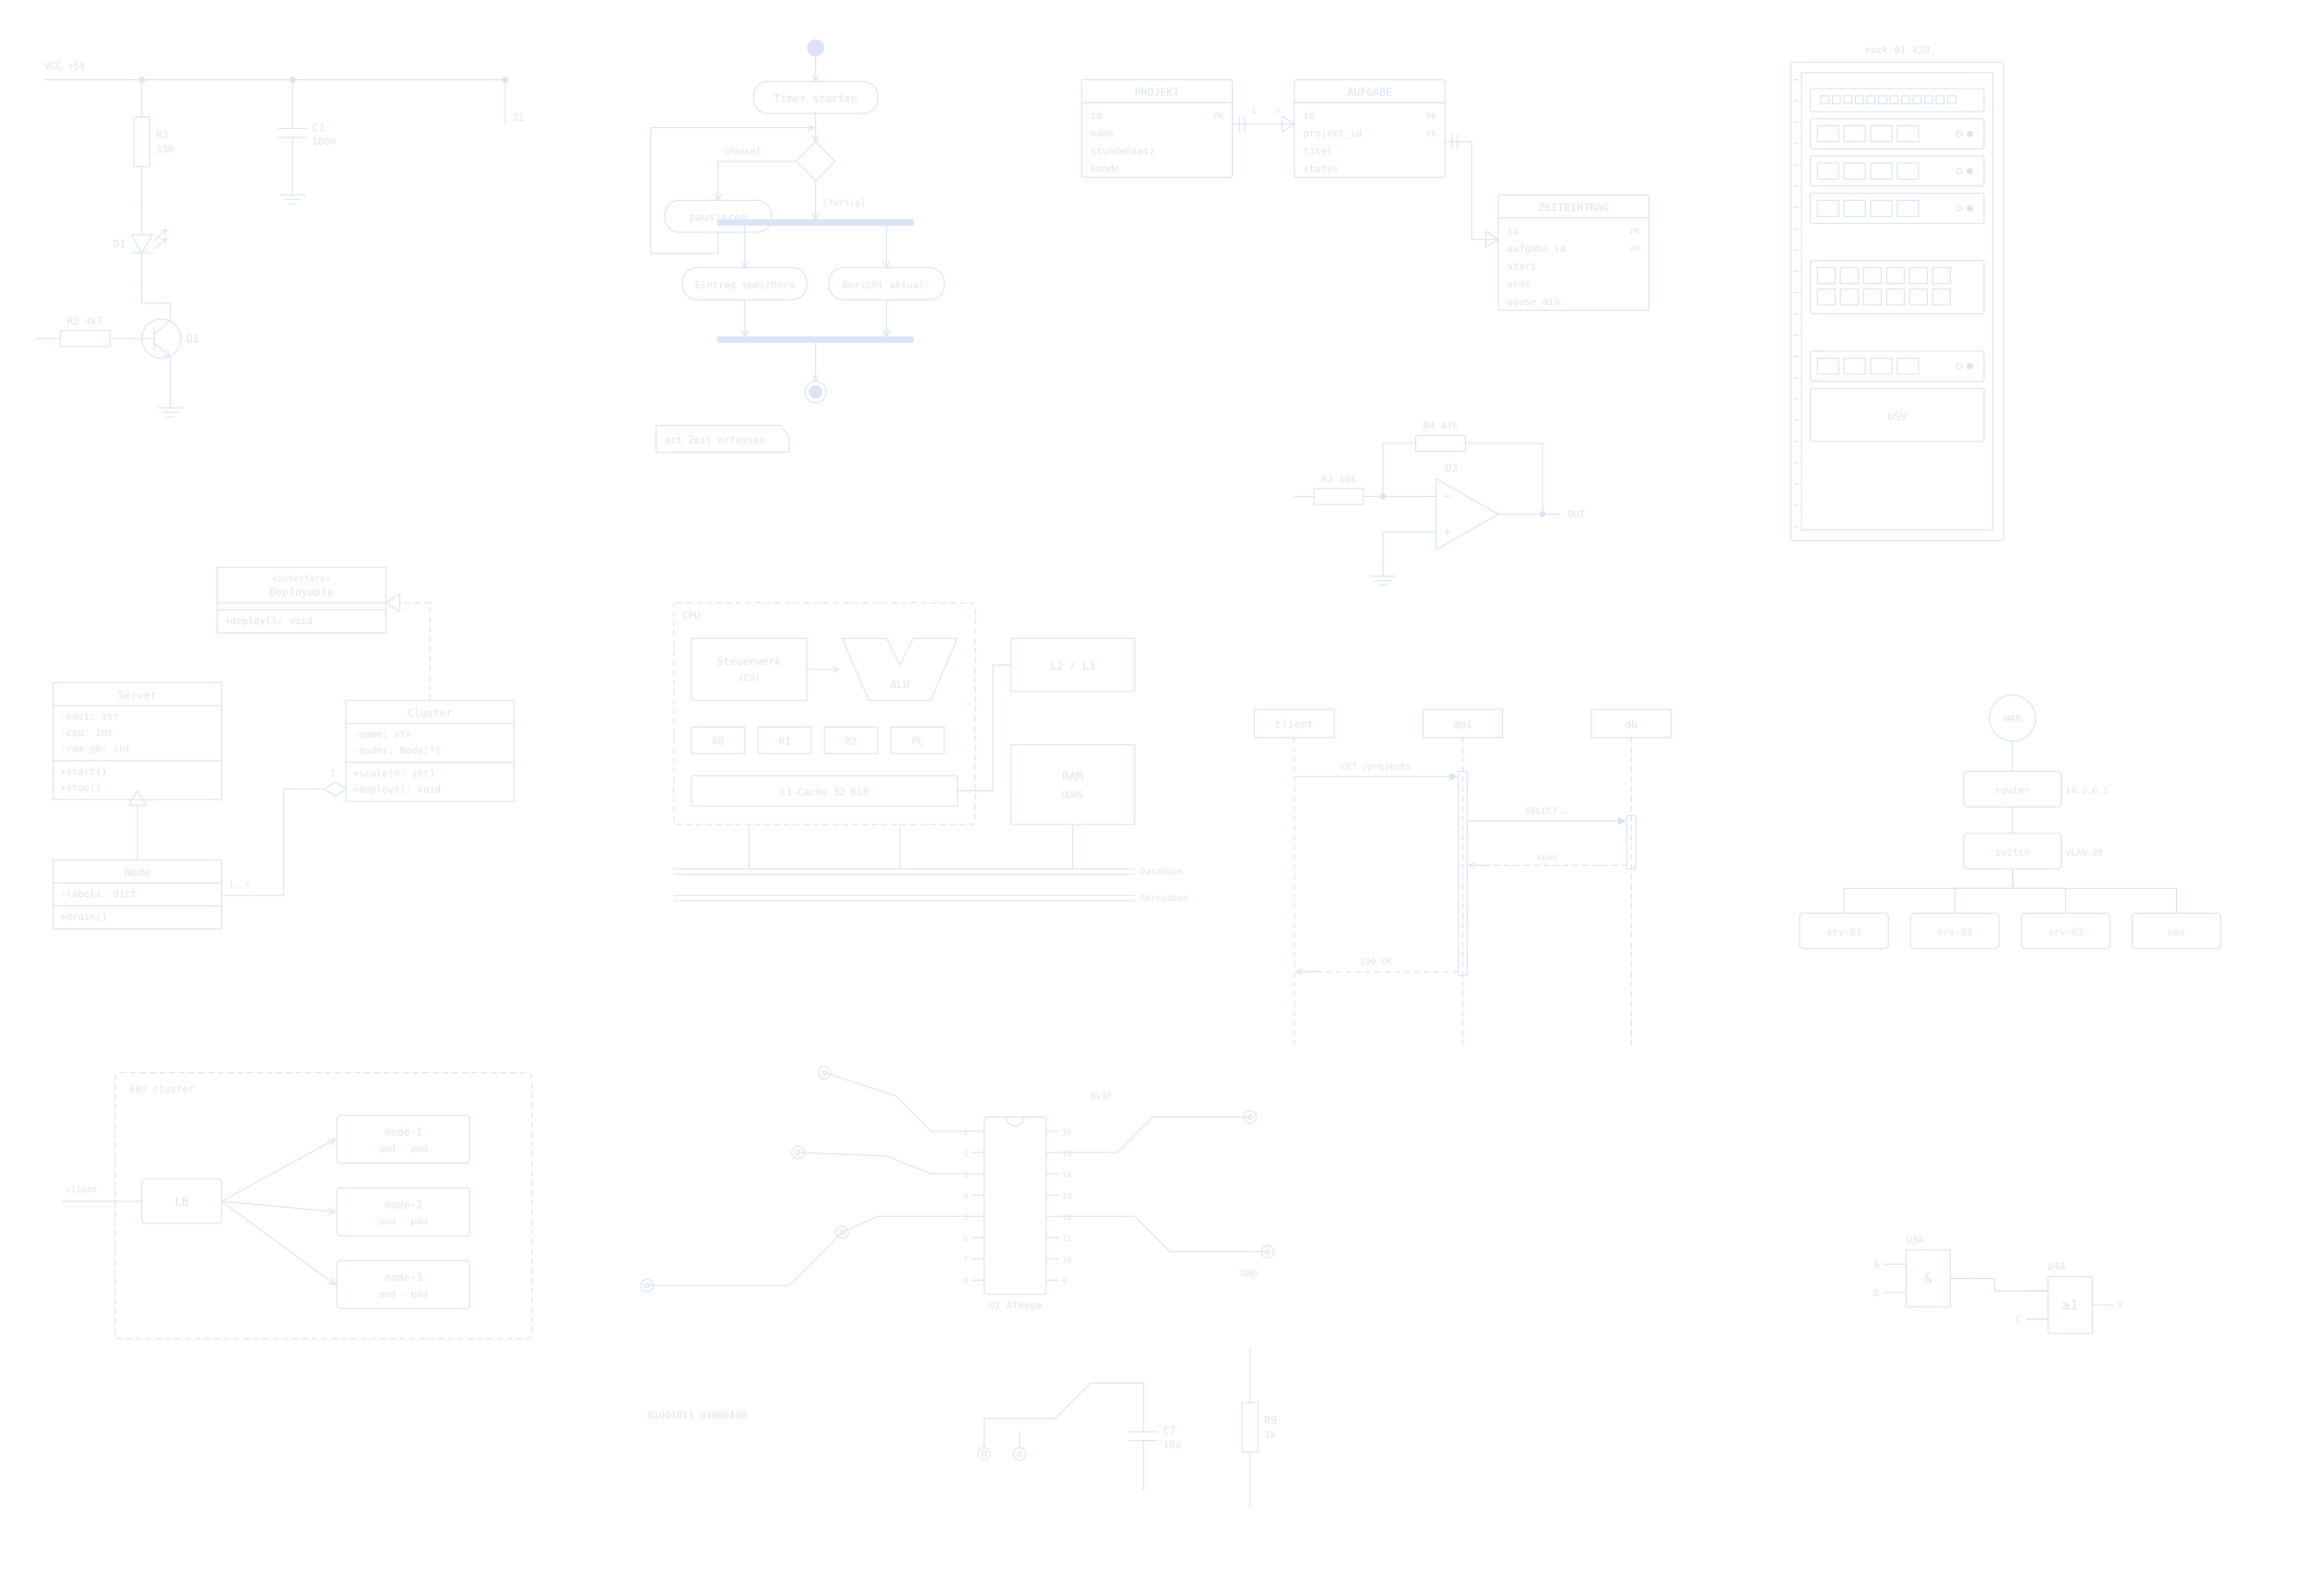
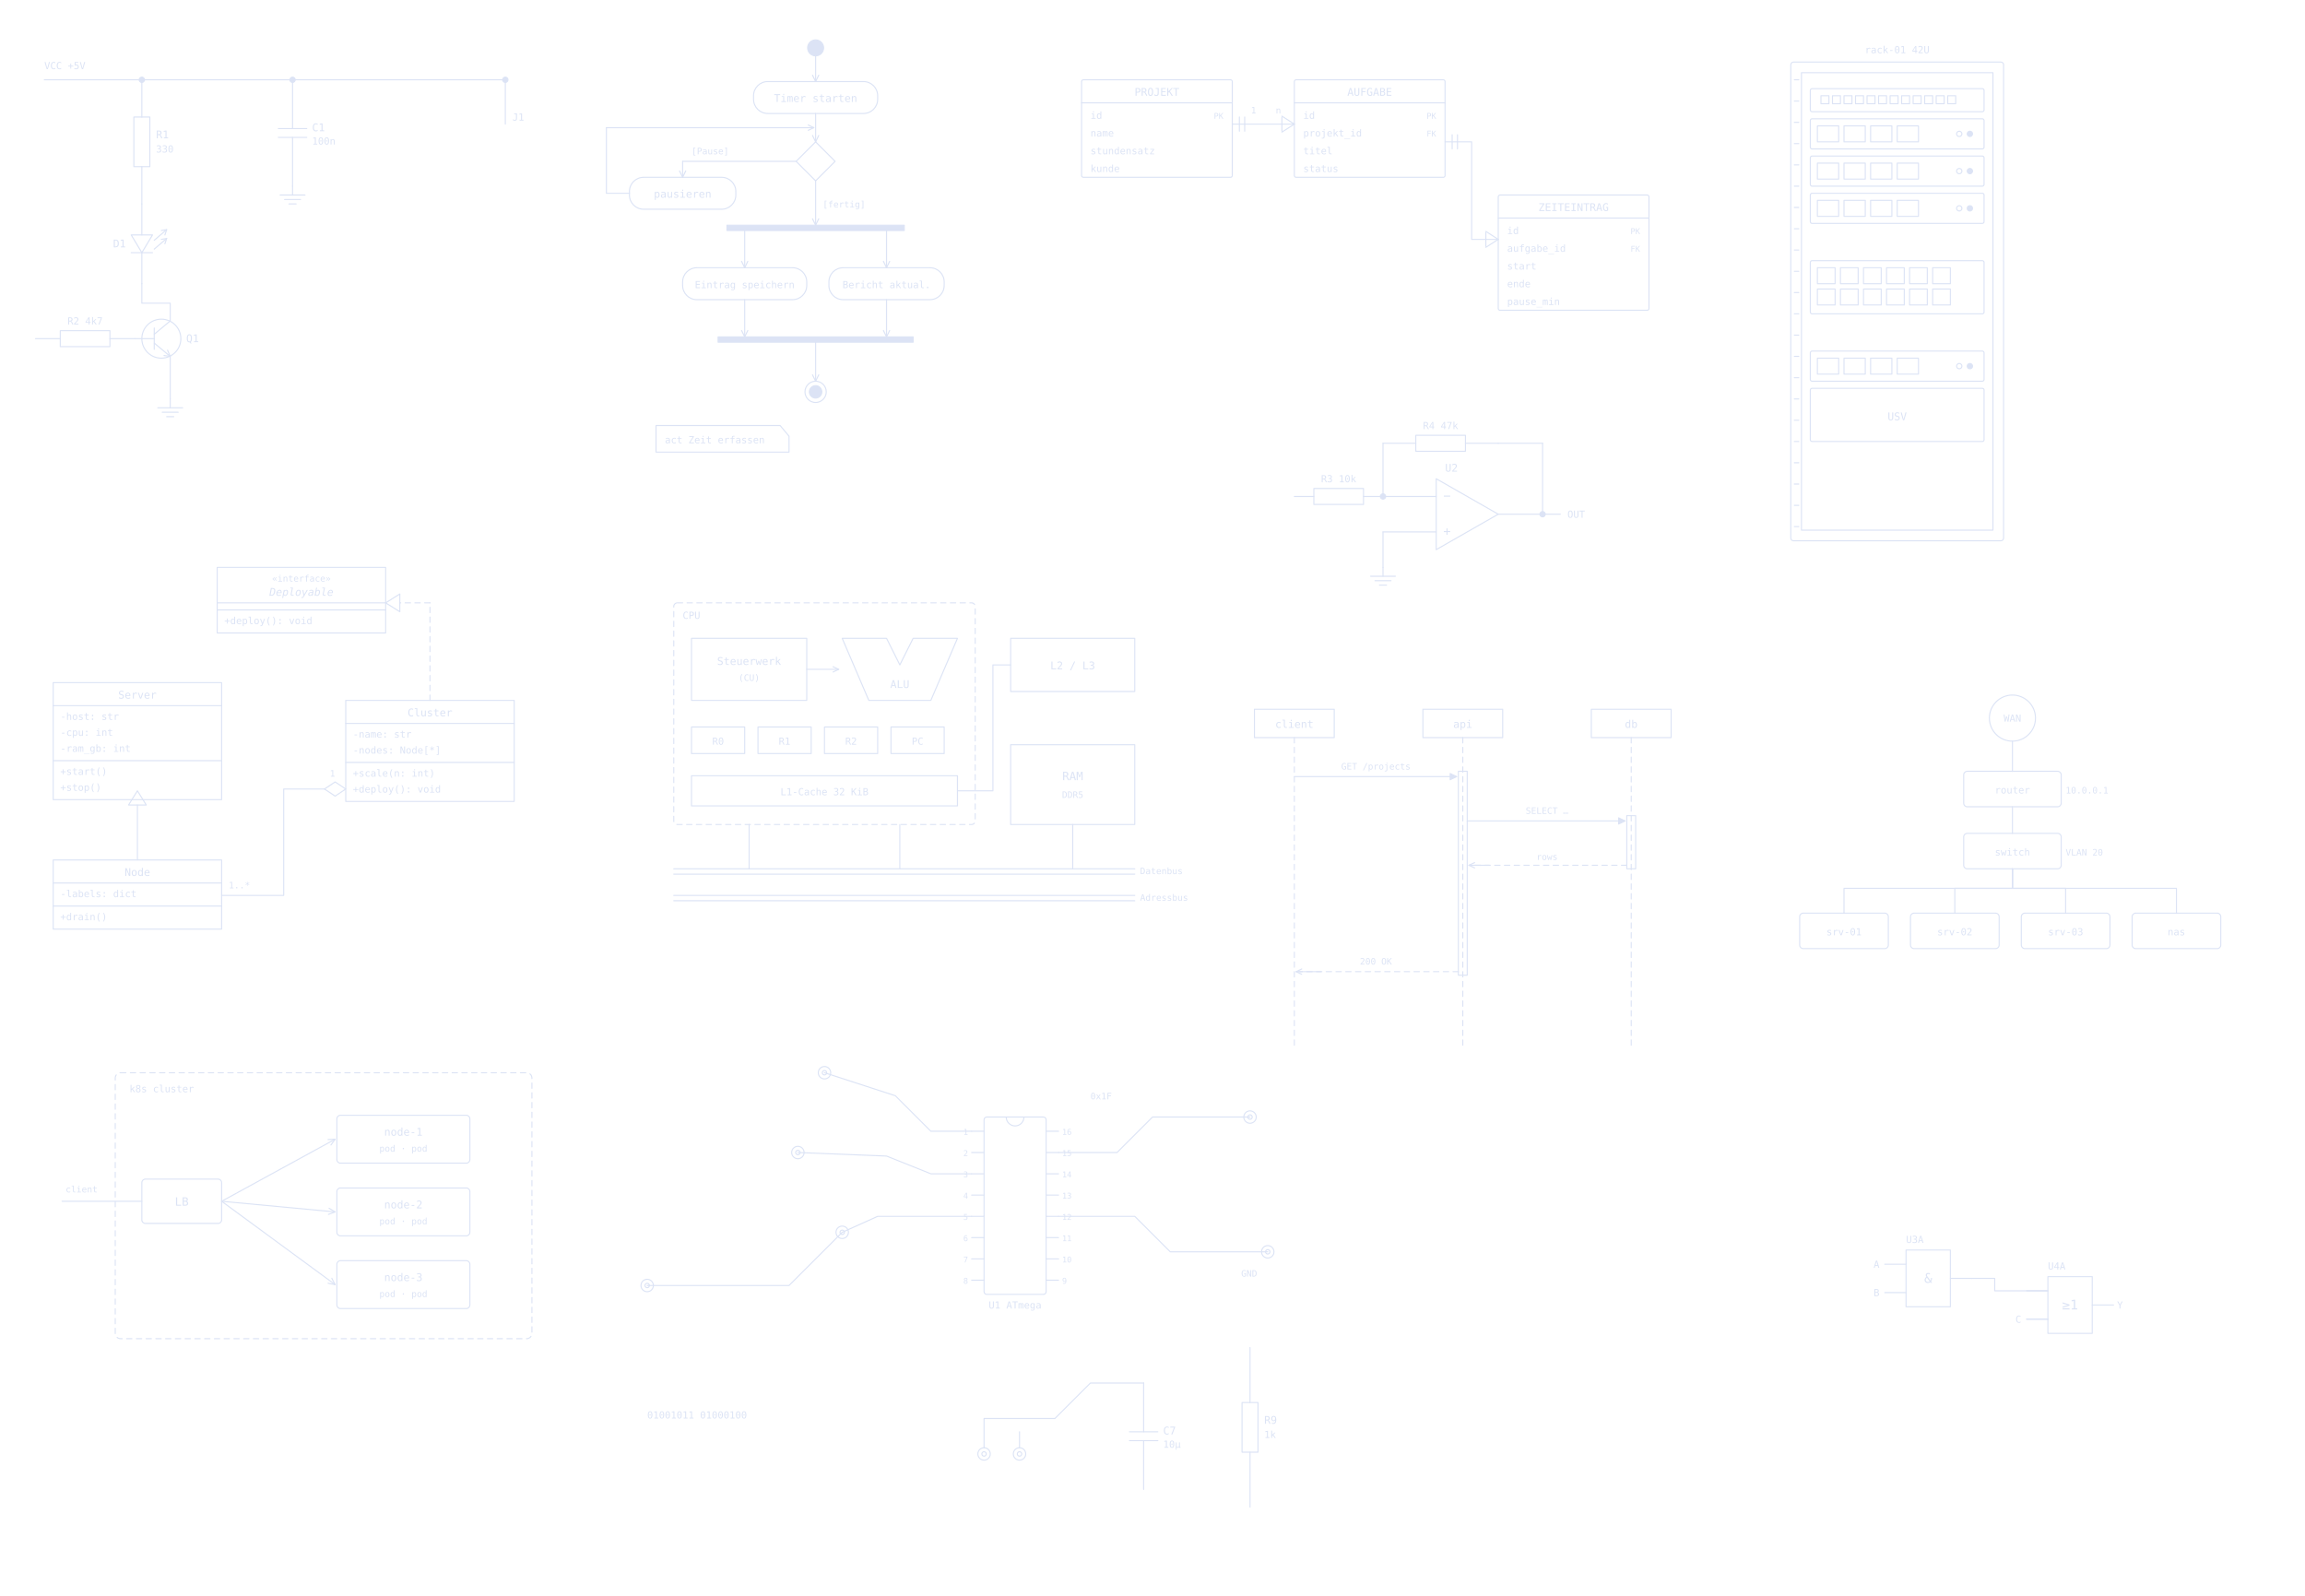
<svg xmlns="http://www.w3.org/2000/svg" width="2600" height="1800" viewBox="0 0 2600 1800">
  <g fill="none" stroke="#1f4fbf" stroke-width="1.2" stroke-linecap="round" stroke-linejoin="round" opacity="0.16" font-family="ui-monospace, Consolas, monospace">
    <style>text{fill:#1f4fbf;stroke:none}.f{fill:#1f4fbf}</style>
    <g transform="translate(50 60)">
      <text x="0" y="18" font-size="11" text-anchor="start">VCC +5V</text>
      <line x1="0" y1="30" x2="520" y2="30" />
      <circle cx="110" cy="30" r="3" class="f" />
      <circle cx="280" cy="30" r="3" class="f" />
      <line x1="110" y1="30" x2="110" y2="72.0" />
      <rect x="101" y="72.0" width="18" height="56" rx="0" />
      <line x1="110" y1="128.0" x2="110" y2="170" />
      <text x="126" y="96.0" font-size="12" text-anchor="start">R1</text>
      <text x="126" y="112.0" font-size="11" text-anchor="start">330</text>
      <line x1="110" y1="170" x2="110" y2="205.0" />
      <polygon points="98,205.0 122,205.0 110,225.0" />
      <line x1="98" y1="225.0" x2="122" y2="225.0" />
      <line x1="110" y1="225.0" x2="110" y2="260" />
      <text x="92" y="219.0" font-size="12" text-anchor="end">D1</text>
      <line x1="124" y1="211.0" x2="138" y2="199.0" />
      <polyline points="132,200.0 138,199.0 136,205.0" />
      <line x1="124" y1="221.0" x2="138" y2="209.0" />
      <polyline points="132,210.0 138,209.0 136,215.0" />
      <polyline points="110,260 110,282 142,282 142,302" />
      <circle cx="132" cy="322" r="22" />
      <line x1="124" y1="310" x2="124" y2="334" />
      <line x1="102" y1="322" x2="124" y2="322" />
      <line x1="124" y1="317" x2="142" y2="302" />
      <line x1="124" y1="327" x2="142" y2="342" />
      <polyline points="135,341 142,342 139,335" />
      <text x="160" y="326" font-size="12" text-anchor="start">Q1</text>
      <line x1="142" y1="342" x2="142" y2="390" />
      <line x1="142" y1="390" x2="142" y2="400" />
      <line x1="128" y1="400" x2="156" y2="400" />
      <line x1="133" y1="405" x2="151" y2="405" />
      <line x1="138" y1="410" x2="146" y2="410" />
      <line x1="-10" y1="322" x2="18.0" y2="322" />
      <rect x="18.0" y="313" width="56" height="18" rx="0" />
      <line x1="74.0" y1="322" x2="102" y2="322" />
      <text x="46.0" y="306" font-size="11" text-anchor="middle">R2 4k7</text>
      <line x1="280" y1="30" x2="280" y2="85.0" />
      <line x1="264" y1="85.0" x2="296" y2="85.0" />
      <line x1="264" y1="95.0" x2="296" y2="95.0" />
      <line x1="280" y1="95.0" x2="280" y2="150" />
      <text x="302" y="88.0" font-size="12" text-anchor="start">C1</text>
      <text x="302" y="103.0" font-size="11" text-anchor="start">100n</text>
      <line x1="280" y1="150" x2="280" y2="160" />
      <line x1="266" y1="160" x2="294" y2="160" />
      <line x1="271" y1="165" x2="289" y2="165" />
      <line x1="276" y1="170" x2="284" y2="170" />
      <circle cx="520" cy="30" r="3" class="f" />
      <line x1="520" y1="30" x2="520" y2="80" />
      <text x="528" y="76" font-size="11" text-anchor="start">J1</text>
    </g>
    <g transform="translate(740 40)">
      <circle cx="180" cy="14" r="9" class="f" />
      <line x1="180" y1="23" x2="180" y2="52" />
      <polyline points="176.5,44.8 180,52 183.5,44.8" />
      <rect x="110" y="52" width="140" height="36" rx="16" />
      <text x="180" y="75" font-size="12" text-anchor="middle">Timer starten</text>
      <line x1="180" y1="88" x2="180" y2="120" />
      <polyline points="176.5,112.8 180,120 183.5,112.8" />
      <polygon points="180,120 202,142 180,164 158,142" />
-       <line x1="158" y1="142" x2="70" y2="142" />
-       <line x1="70" y1="142" x2="70" y2="186" />
-       <polyline points="66.5,178.8 70,186 73.5,178.8" />
-       <text x="76" y="134" font-size="10" text-anchor="start">[Pause]</text>
-       <rect x="10" y="186" width="120" height="36" rx="16" />
-       <text x="70" y="209" font-size="12" text-anchor="middle">pausieren</text>
-       <polyline points="70,222 70,246 -6,246 -6,104" />
-       <line x1="-6" y1="104" x2="178" y2="104" />
+       <line x1="158" y1="142" x2="30" y2="142" />
+       <line x1="30" y1="142" x2="30" y2="160" />
+       <polyline points="26.5,152.8 30,160 33.5,152.8" />
+       <text x="40" y="134" font-size="10" text-anchor="start">[Pause]</text>
+       <rect x="-30" y="160" width="120" height="36" rx="16" />
+       <text x="30" y="183" font-size="12" text-anchor="middle">pausieren</text>
+       <polyline points="-30,178 -56,178 -56,104" />
+       <line x1="-56" y1="104" x2="178" y2="104" />
      <polyline points="171.7,107.0 178,104 171.7,101.0" />
-       <line x1="180" y1="164" x2="180" y2="208" />
-       <polyline points="176.5,200.8 180,208 183.5,200.8" />
-       <text x="188" y="192" font-size="10" text-anchor="start">[fertig]</text>
-       <polygon points="70,208 290,208 290,214 70,214" class="f" />
-       <line x1="100" y1="214" x2="100" y2="262" />
+       <line x1="180" y1="164" x2="180" y2="214" />
+       <polyline points="176.5,206.8 180,214 183.5,206.8" />
+       <text x="188" y="194" font-size="10" text-anchor="start">[fertig]</text>
+       <polygon points="80,214 280,214 280,220 80,220" class="f" />
+       <line x1="100" y1="220" x2="100" y2="262" />
      <polyline points="96.5,254.8 100,262 103.5,254.8" />
-       <line x1="260" y1="214" x2="260" y2="262" />
+       <line x1="260" y1="220" x2="260" y2="262" />
      <polyline points="256.5,254.8 260,262 263.5,254.8" />
      <rect x="30" y="262" width="140" height="36" rx="16" />
      <text x="100" y="285" font-size="11" text-anchor="middle">Eintrag speichern</text>
      <rect x="195" y="262" width="130" height="36" rx="16" />
      <text x="260" y="285" font-size="11" text-anchor="middle">Bericht aktual.</text>
      <line x1="100" y1="298" x2="100" y2="340" />
      <polyline points="96.5,332.8 100,340 103.5,332.8" />
      <line x1="260" y1="298" x2="260" y2="340" />
      <polyline points="256.5,332.8 260,340 263.5,332.8" />
      <polygon points="70,340 290,340 290,346 70,346" class="f" />
      <line x1="180" y1="346" x2="180" y2="390" />
      <polyline points="176.5,382.8 180,390 183.5,382.8" />
      <circle cx="180" cy="402" r="12" />
      <circle cx="180" cy="402" r="7" class="f" />
      <polygon points="0,440 140,440 150,452 150,470 0,470" />
      <text x="10" y="460" font-size="11" text-anchor="start">act Zeit erfassen</text>
    </g>
    <g transform="translate(1220 70)">
      <rect x="0" y="20" width="170" height="110" rx="2" />
      <line x1="0" y1="46" x2="170" y2="46" />
      <text x="85" y="38" font-size="12" text-anchor="middle">PROJEKT</text>
      <text x="10" y="64" font-size="11" text-anchor="start">id</text>
      <text x="160" y="64" font-size="9" text-anchor="end">PK</text>
      <text x="10" y="84" font-size="11" text-anchor="start">name</text>
      <text x="10" y="104" font-size="11" text-anchor="start">stundensatz</text>
      <text x="10" y="124" font-size="11" text-anchor="start">kunde</text>
      <rect x="240" y="20" width="170" height="110" rx="2" />
      <line x1="240" y1="46" x2="410" y2="46" />
      <text x="325" y="38" font-size="12" text-anchor="middle">AUFGABE</text>
      <text x="250" y="64" font-size="11" text-anchor="start">id</text>
      <text x="400" y="64" font-size="9" text-anchor="end">PK</text>
      <text x="250" y="84" font-size="11" text-anchor="start">projekt_id</text>
      <text x="400" y="84" font-size="9" text-anchor="end">FK</text>
      <text x="250" y="104" font-size="11" text-anchor="start">titel</text>
      <text x="250" y="124" font-size="11" text-anchor="start">status</text>
      <rect x="470" y="150" width="170" height="130" rx="2" />
      <line x1="470" y1="176" x2="640" y2="176" />
      <text x="555" y="168" font-size="12" text-anchor="middle">ZEITEINTRAG</text>
      <text x="480" y="194" font-size="11" text-anchor="start">id</text>
      <text x="630" y="194" font-size="9" text-anchor="end">PK</text>
      <text x="480" y="214" font-size="11" text-anchor="start">aufgabe_id</text>
      <text x="630" y="214" font-size="9" text-anchor="end">FK</text>
      <text x="480" y="234" font-size="11" text-anchor="start">start</text>
      <text x="480" y="254" font-size="11" text-anchor="start">ende</text>
      <text x="480" y="274" font-size="11" text-anchor="start">pause_min</text>
      <line x1="170" y1="70" x2="240" y2="70" />
      <line x1="178" y1="62" x2="178" y2="78" />
      <line x1="184" y1="62" x2="184" y2="78" />
      <line x1="240" y1="70" x2="226" y2="61" />
      <line x1="240" y1="70" x2="226" y2="79" />
      <line x1="226" y1="62" x2="226" y2="78" />
      <polyline points="410,90 440,90 440,200 470,200" />
      <line x1="418" y1="82" x2="418" y2="98" />
      <line x1="424" y1="82" x2="424" y2="98" />
      <line x1="470" y1="200" x2="456" y2="191" />
      <line x1="470" y1="200" x2="456" y2="209" />
      <line x1="456" y1="192" x2="456" y2="208" />
      <text x="194" y="58" font-size="10" text-anchor="middle">1</text>
      <text x="222" y="58" font-size="10" text-anchor="middle">n</text>
    </g>
    <g transform="translate(2020 70)">
      <rect x="0" y="0" width="240" height="540" rx="3" />
      <rect x="12" y="12" width="216" height="516" rx="0" />
      <text x="120" y="-10" font-size="11" text-anchor="middle">rack-01  42U</text>
      <rect x="22" y="30" width="196" height="26" rx="2" />
      <rect x="34" y="38" width="9" height="9" rx="0" />
      <rect x="47" y="38" width="9" height="9" rx="0" />
      <rect x="60" y="38" width="9" height="9" rx="0" />
      <rect x="73" y="38" width="9" height="9" rx="0" />
      <rect x="86" y="38" width="9" height="9" rx="0" />
      <rect x="99" y="38" width="9" height="9" rx="0" />
      <rect x="112" y="38" width="9" height="9" rx="0" />
      <rect x="125" y="38" width="9" height="9" rx="0" />
      <rect x="138" y="38" width="9" height="9" rx="0" />
      <rect x="151" y="38" width="9" height="9" rx="0" />
      <rect x="164" y="38" width="9" height="9" rx="0" />
      <rect x="177" y="38" width="9" height="9" rx="0" />
      <rect x="22" y="64" width="196" height="34" rx="2" />
      <rect x="30" y="72" width="24" height="18" rx="0" />
      <rect x="60" y="72" width="24" height="18" rx="0" />
      <rect x="90" y="72" width="24" height="18" rx="0" />
      <rect x="120" y="72" width="24" height="18" rx="0" />
      <circle cx="190" cy="81.0" r="3" />
      <circle cx="202" cy="81.0" r="3" class="f" />
      <rect x="22" y="106" width="196" height="34" rx="2" />
      <rect x="30" y="114" width="24" height="18" rx="0" />
      <rect x="60" y="114" width="24" height="18" rx="0" />
      <rect x="90" y="114" width="24" height="18" rx="0" />
      <rect x="120" y="114" width="24" height="18" rx="0" />
      <circle cx="190" cy="123.0" r="3" />
      <circle cx="202" cy="123.0" r="3" class="f" />
      <rect x="22" y="148" width="196" height="34" rx="2" />
      <rect x="30" y="156" width="24" height="18" rx="0" />
      <rect x="60" y="156" width="24" height="18" rx="0" />
      <rect x="90" y="156" width="24" height="18" rx="0" />
      <rect x="120" y="156" width="24" height="18" rx="0" />
      <circle cx="190" cy="165.0" r="3" />
      <circle cx="202" cy="165.0" r="3" class="f" />
      <rect x="22" y="224" width="196" height="60" rx="2" />
      <rect x="30" y="232" width="20" height="18" rx="0" />
      <rect x="56" y="232" width="20" height="18" rx="0" />
      <rect x="82" y="232" width="20" height="18" rx="0" />
      <rect x="108" y="232" width="20" height="18" rx="0" />
      <rect x="134" y="232" width="20" height="18" rx="0" />
      <rect x="160" y="232" width="20" height="18" rx="0" />
      <rect x="30" y="256" width="20" height="18" rx="0" />
      <rect x="56" y="256" width="20" height="18" rx="0" />
      <rect x="82" y="256" width="20" height="18" rx="0" />
      <rect x="108" y="256" width="20" height="18" rx="0" />
      <rect x="134" y="256" width="20" height="18" rx="0" />
      <rect x="160" y="256" width="20" height="18" rx="0" />
      <rect x="22" y="326" width="196" height="34" rx="2" />
      <rect x="30" y="334" width="24" height="18" rx="0" />
      <rect x="60" y="334" width="24" height="18" rx="0" />
      <rect x="90" y="334" width="24" height="18" rx="0" />
      <rect x="120" y="334" width="24" height="18" rx="0" />
      <circle cx="190" cy="343.0" r="3" />
      <circle cx="202" cy="343.0" r="3" class="f" />
      <rect x="22" y="368" width="196" height="60" rx="2" />
      <text x="120" y="404" font-size="12" text-anchor="middle">USV</text>
      <line x1="4" y1="20" x2="9" y2="20" />
      <line x1="4" y1="44" x2="9" y2="44" />
      <line x1="4" y1="68" x2="9" y2="68" />
      <line x1="4" y1="92" x2="9" y2="92" />
      <line x1="4" y1="116" x2="9" y2="116" />
      <line x1="4" y1="140" x2="9" y2="140" />
      <line x1="4" y1="164" x2="9" y2="164" />
      <line x1="4" y1="188" x2="9" y2="188" />
      <line x1="4" y1="212" x2="9" y2="212" />
      <line x1="4" y1="236" x2="9" y2="236" />
      <line x1="4" y1="260" x2="9" y2="260" />
      <line x1="4" y1="284" x2="9" y2="284" />
      <line x1="4" y1="308" x2="9" y2="308" />
      <line x1="4" y1="332" x2="9" y2="332" />
      <line x1="4" y1="356" x2="9" y2="356" />
      <line x1="4" y1="380" x2="9" y2="380" />
      <line x1="4" y1="404" x2="9" y2="404" />
      <line x1="4" y1="428" x2="9" y2="428" />
      <line x1="4" y1="452" x2="9" y2="452" />
      <line x1="4" y1="476" x2="9" y2="476" />
      <line x1="4" y1="500" x2="9" y2="500" />
      <line x1="4" y1="524" x2="9" y2="524" />
    </g>
    <g transform="translate(60 640)">
      <rect x="185" y="0" width="190" height="74" rx="0" />
      <text x="280.0" y="16" font-size="10" text-anchor="middle">«interface»</text>
      <text x="280.0" y="32" font-size="12" text-anchor="middle" font-style="italic">Deployable</text>
      <line x1="185" y1="40" x2="375" y2="40" />
      <line x1="185" y1="48" x2="375" y2="48" />
      <text x="193" y="64" font-size="11" text-anchor="start">+deploy(): void</text>
      <rect x="0" y="130" width="190" height="132" rx="0" />
      <text x="95.0" y="148" font-size="12" text-anchor="middle">Server</text>
      <line x1="0" y1="156" x2="190" y2="156" />
      <text x="8" y="172" font-size="11" text-anchor="start">-host: str</text>
      <text x="8" y="190" font-size="11" text-anchor="start">-cpu: int</text>
      <text x="8" y="208" font-size="11" text-anchor="start">-ram_gb: int</text>
      <line x1="0" y1="218" x2="190" y2="218" />
      <text x="8" y="234" font-size="11" text-anchor="start">+start()</text>
      <text x="8" y="252" font-size="11" text-anchor="start">+stop()</text>
      <rect x="0" y="330" width="190" height="78" rx="0" />
      <text x="95.0" y="348" font-size="12" text-anchor="middle">Node</text>
      <line x1="0" y1="356" x2="190" y2="356" />
      <text x="8" y="372" font-size="11" text-anchor="start">-labels: dict</text>
      <line x1="0" y1="382" x2="190" y2="382" />
      <text x="8" y="398" font-size="11" text-anchor="start">+drain()</text>
      <rect x="330" y="150" width="190" height="114" rx="0" />
      <text x="425.0" y="168" font-size="12" text-anchor="middle">Cluster</text>
      <line x1="330" y1="176" x2="520" y2="176" />
      <text x="338" y="192" font-size="11" text-anchor="start">-name: str</text>
      <text x="338" y="210" font-size="11" text-anchor="start">-nodes: Node[*]</text>
      <line x1="330" y1="220" x2="520" y2="220" />
      <text x="338" y="236" font-size="11" text-anchor="start">+scale(n: int)</text>
      <text x="338" y="254" font-size="11" text-anchor="start">+deploy(): void</text>
      <line x1="95" y1="330" x2="95" y2="268" />
      <polygon points="85,268 105,268 95,252" />
      <line x1="425" y1="150" x2="425" y2="40" stroke-dasharray="6 5" />
      <line x1="425" y1="40" x2="391" y2="40" stroke-dasharray="6 5" />
      <polygon points="391,30 391,50 375,40" />
      <polygon points="330,250 318,258 306,250 318,242" />
      <polyline points="306,250 260,250 260,370 190,370" />
      <text x="198" y="362" font-size="10" text-anchor="start">1..*</text>
      <text x="312" y="236" font-size="10" text-anchor="start">1</text>
    </g>
    <g transform="translate(760 680)">
      <rect x="0" y="0" width="340" height="250" rx="4" stroke-dasharray="6 5" />
      <text x="10" y="18" font-size="11" text-anchor="start">CPU</text>
      <rect x="20" y="40" width="130" height="70" rx="0" />
      <text x="85" y="70" font-size="12" text-anchor="middle">Steuerwerk</text>
      <text x="85" y="88" font-size="10" text-anchor="middle">(CU)</text>
      <polygon points="190,40 240,40 255,70 270,40 320,40 290,110 220,110" />
      <text x="255" y="96" font-size="12" text-anchor="middle">ALU</text>
      <rect x="20" y="140" width="60" height="30" rx="0" />
      <text x="50" y="160" font-size="11" text-anchor="middle">R0</text>
      <rect x="95" y="140" width="60" height="30" rx="0" />
      <text x="125" y="160" font-size="11" text-anchor="middle">R1</text>
      <rect x="170" y="140" width="60" height="30" rx="0" />
      <text x="200" y="160" font-size="11" text-anchor="middle">R2</text>
      <rect x="245" y="140" width="60" height="30" rx="0" />
      <text x="275" y="160" font-size="11" text-anchor="middle">PC</text>
      <rect x="20" y="195" width="300" height="34" rx="0" />
      <text x="170" y="217" font-size="11" text-anchor="middle">L1-Cache  32 KiB</text>
      <rect x="380" y="40" width="140" height="60" rx="0" />
      <text x="450" y="75" font-size="12" text-anchor="middle">L2 / L3</text>
      <rect x="380" y="160" width="140" height="90" rx="0" />
      <text x="450" y="200" font-size="13" text-anchor="middle">RAM</text>
      <text x="450" y="220" font-size="10" text-anchor="middle">DDR5</text>
      <line x1="0" y1="300" x2="520" y2="300" />
      <line x1="0" y1="306" x2="520" y2="306" />
      <text x="526" y="306" font-size="10" text-anchor="start">Datenbus</text>
      <line x1="0" y1="330" x2="520" y2="330" />
      <line x1="0" y1="336" x2="520" y2="336" />
      <text x="526" y="336" font-size="10" text-anchor="start">Adressbus</text>
      <line x1="85" y1="250" x2="85" y2="300" />
      <line x1="255" y1="250" x2="255" y2="300" />
      <line x1="450" y1="250" x2="450" y2="300" />
      <polyline points="320,212 360,212 360,70 380,70" />
      <line x1="150" y1="75" x2="186" y2="75" />
      <polyline points="179.7,78.0 186,75 179.7,72.0" />
    </g>
    <g transform="translate(1460 470)">
      <polygon points="160,70 160,150 230,110" />
      <text x="168" y="94" font-size="14" text-anchor="start">−</text>
      <text x="168" y="134" font-size="14" text-anchor="start">+</text>
      <text x="170" y="62" font-size="12" text-anchor="start">U2</text>
      <line x1="100" y1="90" x2="160" y2="90" />
      <line x1="100" y1="130" x2="160" y2="130" />
      <line x1="0" y1="90" x2="22.0" y2="90" />
      <rect x="22.0" y="81" width="56" height="18" rx="0" />
      <line x1="78.0" y1="90" x2="100" y2="90" />
      <text x="50.0" y="74" font-size="11" text-anchor="middle">R3 10k</text>
      <line x1="230" y1="110" x2="300" y2="110" />
      <circle cx="280" cy="110" r="3" class="f" />
      <line x1="280" y1="110" x2="280" y2="30" />
      <line x1="280" y1="30" x2="230" y2="30" />
      <line x1="100" y1="30" x2="137.0" y2="30" />
      <rect x="137.0" y="21" width="56" height="18" rx="0" />
      <line x1="193.0" y1="30" x2="230" y2="30" />
      <text x="165.0" y="14" font-size="11" text-anchor="middle">R4 47k</text>
      <line x1="100" y1="30" x2="100" y2="90" />
      <circle cx="100" cy="90" r="3" class="f" />
      <line x1="100" y1="130" x2="100" y2="170" />
      <line x1="100" y1="170" x2="100" y2="180" />
      <line x1="86" y1="180" x2="114" y2="180" />
      <line x1="91" y1="185" x2="109" y2="185" />
      <line x1="96" y1="190" x2="104" y2="190" />
      <text x="308" y="114" font-size="11" text-anchor="start">OUT</text>
    </g>
    <g transform="translate(1420 800)">
      <rect x="-5" y="0" width="90" height="32" rx="0" />
      <text x="40" y="21" font-size="12" text-anchor="middle">client</text>
      <line x1="40" y1="32" x2="40" y2="380" stroke-dasharray="6 5" />
      <rect x="185" y="0" width="90" height="32" rx="0" />
      <text x="230" y="21" font-size="12" text-anchor="middle">api</text>
      <line x1="230" y1="32" x2="230" y2="380" stroke-dasharray="6 5" />
      <rect x="375" y="0" width="90" height="32" rx="0" />
      <text x="420" y="21" font-size="12" text-anchor="middle">db</text>
      <line x1="420" y1="32" x2="420" y2="380" stroke-dasharray="6 5" />
      <rect x="225" y="70" width="10" height="230" rx="0" />
      <rect x="415" y="120" width="10" height="60" rx="0" />
      <line x1="40" y1="76" x2="223" y2="76" />
      <polygon points="215.8,79.5 223,76 215.8,72.5" class="f" />
      <text x="132" y="68" font-size="10" text-anchor="middle">GET /projects</text>
      <line x1="235" y1="126" x2="413" y2="126" />
      <polygon points="405.8,129.5 413,126 405.8,122.5" class="f" />
      <text x="325" y="118" font-size="10" text-anchor="middle">SELECT …</text>
      <line x1="415" y1="176" x2="237" y2="176" stroke-dasharray="6 5" />
      <line x1="260" y1="176" x2="237" y2="176" />
      <polyline points="243.3,173.0 237,176 243.3,179.0" />
      <text x="325" y="170" font-size="10" text-anchor="middle">rows</text>
      <line x1="225" y1="296" x2="42" y2="296" stroke-dasharray="6 5" />
      <line x1="70" y1="296" x2="42" y2="296" />
      <polyline points="48.3,293.0 42,296 48.3,299.0" />
      <text x="132" y="288" font-size="10" text-anchor="middle">200 OK</text>
    </g>
    <g transform="translate(2030 780)">
      <circle cx="240" cy="30" r="26" />
      <text x="240" y="34" font-size="11" text-anchor="middle">WAN</text>
      <rect x="185" y="90" width="110" height="40" rx="4" />
      <text x="240.0" y="115" font-size="11" text-anchor="middle">router</text>
      <rect x="185" y="160" width="110" height="40" rx="4" />
      <text x="240.0" y="185" font-size="11" text-anchor="middle">switch</text>
      <line x1="240" y1="56" x2="240" y2="90" />
      <line x1="240" y1="130" x2="240" y2="160" />
      <rect x="0" y="250" width="100" height="40" rx="4" />
      <text x="50.0" y="275" font-size="11" text-anchor="middle">srv-01</text>
      <polyline points="240,200 240,222 50,222 50,250" />
      <rect x="125" y="250" width="100" height="40" rx="4" />
      <text x="175.0" y="275" font-size="11" text-anchor="middle">srv-02</text>
      <polyline points="240,200 240,222 175,222 175,250" />
      <rect x="250" y="250" width="100" height="40" rx="4" />
      <text x="300.0" y="275" font-size="11" text-anchor="middle">srv-03</text>
      <polyline points="240,200 240,222 300,222 300,250" />
      <rect x="375" y="250" width="100" height="40" rx="4" />
      <text x="425.0" y="275" font-size="11" text-anchor="middle">nas</text>
      <polyline points="240,200 240,222 425,222 425,250" />
      <text x="300" y="115" font-size="10" text-anchor="start">10.0.0.1</text>
      <text x="300" y="185" font-size="10" text-anchor="start">VLAN 20</text>
    </g>
    <g transform="translate(60 1200)">
      <rect x="70" y="10" width="470" height="300" rx="6" stroke-dasharray="6 5" />
      <text x="86" y="32" font-size="11" text-anchor="start">k8s cluster</text>
      <rect x="100" y="130" width="90" height="50" rx="4" />
      <text x="145" y="160" font-size="13" text-anchor="middle">LB</text>
      <rect x="320" y="58" width="150" height="54" rx="4" />
      <text x="395" y="81" font-size="12" text-anchor="middle">node-1</text>
      <text x="395" y="99" font-size="10" text-anchor="middle">pod · pod</text>
      <line x1="190" y1="155" x2="318" y2="85" />
      <polyline points="313.3,91.5 318,85 310.0,85.4" />
      <rect x="320" y="140" width="150" height="54" rx="4" />
      <text x="395" y="163" font-size="12" text-anchor="middle">node-2</text>
      <text x="395" y="181" font-size="10" text-anchor="middle">pod · pod</text>
      <line x1="190" y1="155" x2="318" y2="167" />
      <polyline points="310.5,169.8 318,167 311.2,162.9" />
      <rect x="320" y="222" width="150" height="54" rx="4" />
      <text x="395" y="245" font-size="12" text-anchor="middle">node-3</text>
      <text x="395" y="263" font-size="10" text-anchor="middle">pod · pod</text>
      <line x1="190" y1="155" x2="318" y2="249" />
      <polyline points="310.1,247.5 318,249 314.3,241.9" />
      <line x1="10" y1="155" x2="100" y2="155" />
      <text x="14" y="145" font-size="10" text-anchor="start">client</text>
    </g>
    <g transform="translate(700 1190)">
      <rect x="410" y="70" width="70" height="200" rx="3" />
      <path d="M435 70 a10 10 0 0 0 20 0" />
      <line x1="396" y1="86" x2="410" y2="86" />
      <line x1="480" y1="86" x2="494" y2="86" />
      <text x="392" y="90" font-size="9" text-anchor="end">1</text>
      <text x="498" y="90" font-size="9" text-anchor="start">16</text>
      <line x1="396" y1="110" x2="410" y2="110" />
      <line x1="480" y1="110" x2="494" y2="110" />
      <text x="392" y="114" font-size="9" text-anchor="end">2</text>
      <text x="498" y="114" font-size="9" text-anchor="start">15</text>
      <line x1="396" y1="134" x2="410" y2="134" />
      <line x1="480" y1="134" x2="494" y2="134" />
      <text x="392" y="138" font-size="9" text-anchor="end">3</text>
      <text x="498" y="138" font-size="9" text-anchor="start">14</text>
      <line x1="396" y1="158" x2="410" y2="158" />
      <line x1="480" y1="158" x2="494" y2="158" />
      <text x="392" y="162" font-size="9" text-anchor="end">4</text>
      <text x="498" y="162" font-size="9" text-anchor="start">13</text>
      <line x1="396" y1="182" x2="410" y2="182" />
      <line x1="480" y1="182" x2="494" y2="182" />
      <text x="392" y="186" font-size="9" text-anchor="end">5</text>
      <text x="498" y="186" font-size="9" text-anchor="start">12</text>
      <line x1="396" y1="206" x2="410" y2="206" />
      <line x1="480" y1="206" x2="494" y2="206" />
      <text x="392" y="210" font-size="9" text-anchor="end">6</text>
      <text x="498" y="210" font-size="9" text-anchor="start">11</text>
      <line x1="396" y1="230" x2="410" y2="230" />
      <line x1="480" y1="230" x2="494" y2="230" />
      <text x="392" y="234" font-size="9" text-anchor="end">7</text>
      <text x="498" y="234" font-size="9" text-anchor="start">10</text>
      <line x1="396" y1="254" x2="410" y2="254" />
      <line x1="480" y1="254" x2="494" y2="254" />
      <text x="392" y="258" font-size="9" text-anchor="end">8</text>
      <text x="498" y="258" font-size="9" text-anchor="start">9</text>
      <text x="445.0" y="286" font-size="11" text-anchor="middle">U1 ATmega</text>
      <polyline points="396,86 350,86 310,46 230,20" />
      <circle cx="230" cy="20" r="7" />
      <circle cx="230" cy="20" r="2.5" />
      <polyline points="396,134 350,134 300,114 200,110" />
      <circle cx="200" cy="110" r="7" />
      <circle cx="200" cy="110" r="2.5" />
      <polyline points="396,182 350,182 290,182 250,200" />
      <circle cx="250" cy="200" r="7" />
      <circle cx="250" cy="200" r="2.5" />
      <polyline points="494,110 560,110 600,70 710,70" />
      <circle cx="710" cy="70" r="7" />
      <circle cx="710" cy="70" r="2.5" />
      <polyline points="494,182 580,182 620,222 730,222" />
      <circle cx="730" cy="222" r="7" />
      <circle cx="730" cy="222" r="2.5" />
      <polyline points="250,200 190,260 30,260" />
      <circle cx="30" cy="260" r="7" />
      <circle cx="30" cy="260" r="2.5" />
      <text x="530" y="50" font-size="10" text-anchor="start">0x1F</text>
      <text x="700" y="250" font-size="10" text-anchor="start">GND</text>
      <text x="30" y="410" font-size="11" text-anchor="start">01001011 01000100</text>
      <line x1="590" y1="370" x2="590" y2="425.0" />
      <line x1="574" y1="425.0" x2="606" y2="425.0" />
      <line x1="574" y1="435.0" x2="606" y2="435.0" />
      <line x1="590" y1="435.0" x2="590" y2="490" />
      <text x="612" y="428.0" font-size="12" text-anchor="start">C7</text>
      <text x="612" y="443.0" font-size="11" text-anchor="start">10µ</text>
      <line x1="710" y1="330" x2="710" y2="392.0" />
      <rect x="701" y="392.0" width="18" height="56" rx="0" />
      <line x1="710" y1="448.0" x2="710" y2="510" />
      <text x="726" y="416.0" font-size="12" text-anchor="start">R9</text>
      <text x="726" y="432.0" font-size="11" text-anchor="start">1k</text>
      <circle cx="410" cy="450" r="7" />
      <circle cx="410" cy="450" r="2.5" />
      <circle cx="450" cy="450" r="7" />
      <circle cx="450" cy="450" r="2.5" />
      <polyline points="410,443 410,410 490,410 530,370 590,370" />
      <line x1="450" y1="443" x2="450" y2="425" />
    </g>
    <g transform="translate(2120 1380)">
      <rect x="30" y="30" width="50" height="64" rx="0" />
      <text x="55" y="67" font-size="15" text-anchor="middle">&amp;</text>
      <line x1="6" y1="46" x2="30" y2="46" />
      <line x1="6" y1="78" x2="30" y2="78" />
      <line x1="80" y1="62" x2="104" y2="62" />
      <text x="30" y="22" font-size="11" text-anchor="start">U3A</text>
      <rect x="190" y="60" width="50" height="64" rx="0" />
      <text x="215" y="97" font-size="15" text-anchor="middle">≥1</text>
      <line x1="166" y1="76" x2="190" y2="76" />
      <line x1="166" y1="108" x2="190" y2="108" />
      <line x1="240" y1="92" x2="264" y2="92" />
      <text x="190" y="52" font-size="11" text-anchor="start">U4A</text>
      <polyline points="104,62 130,62 130,76 190,76" />
      <line x1="166" y1="108" x2="190" y2="108" />
      <text x="0" y="50" font-size="11" text-anchor="end">A</text>
      <text x="0" y="82" font-size="11" text-anchor="end">B</text>
      <text x="160" y="112" font-size="11" text-anchor="end">C</text>
      <text x="268" y="96" font-size="11" text-anchor="start">Y</text>
    </g>
  </g>
</svg>
